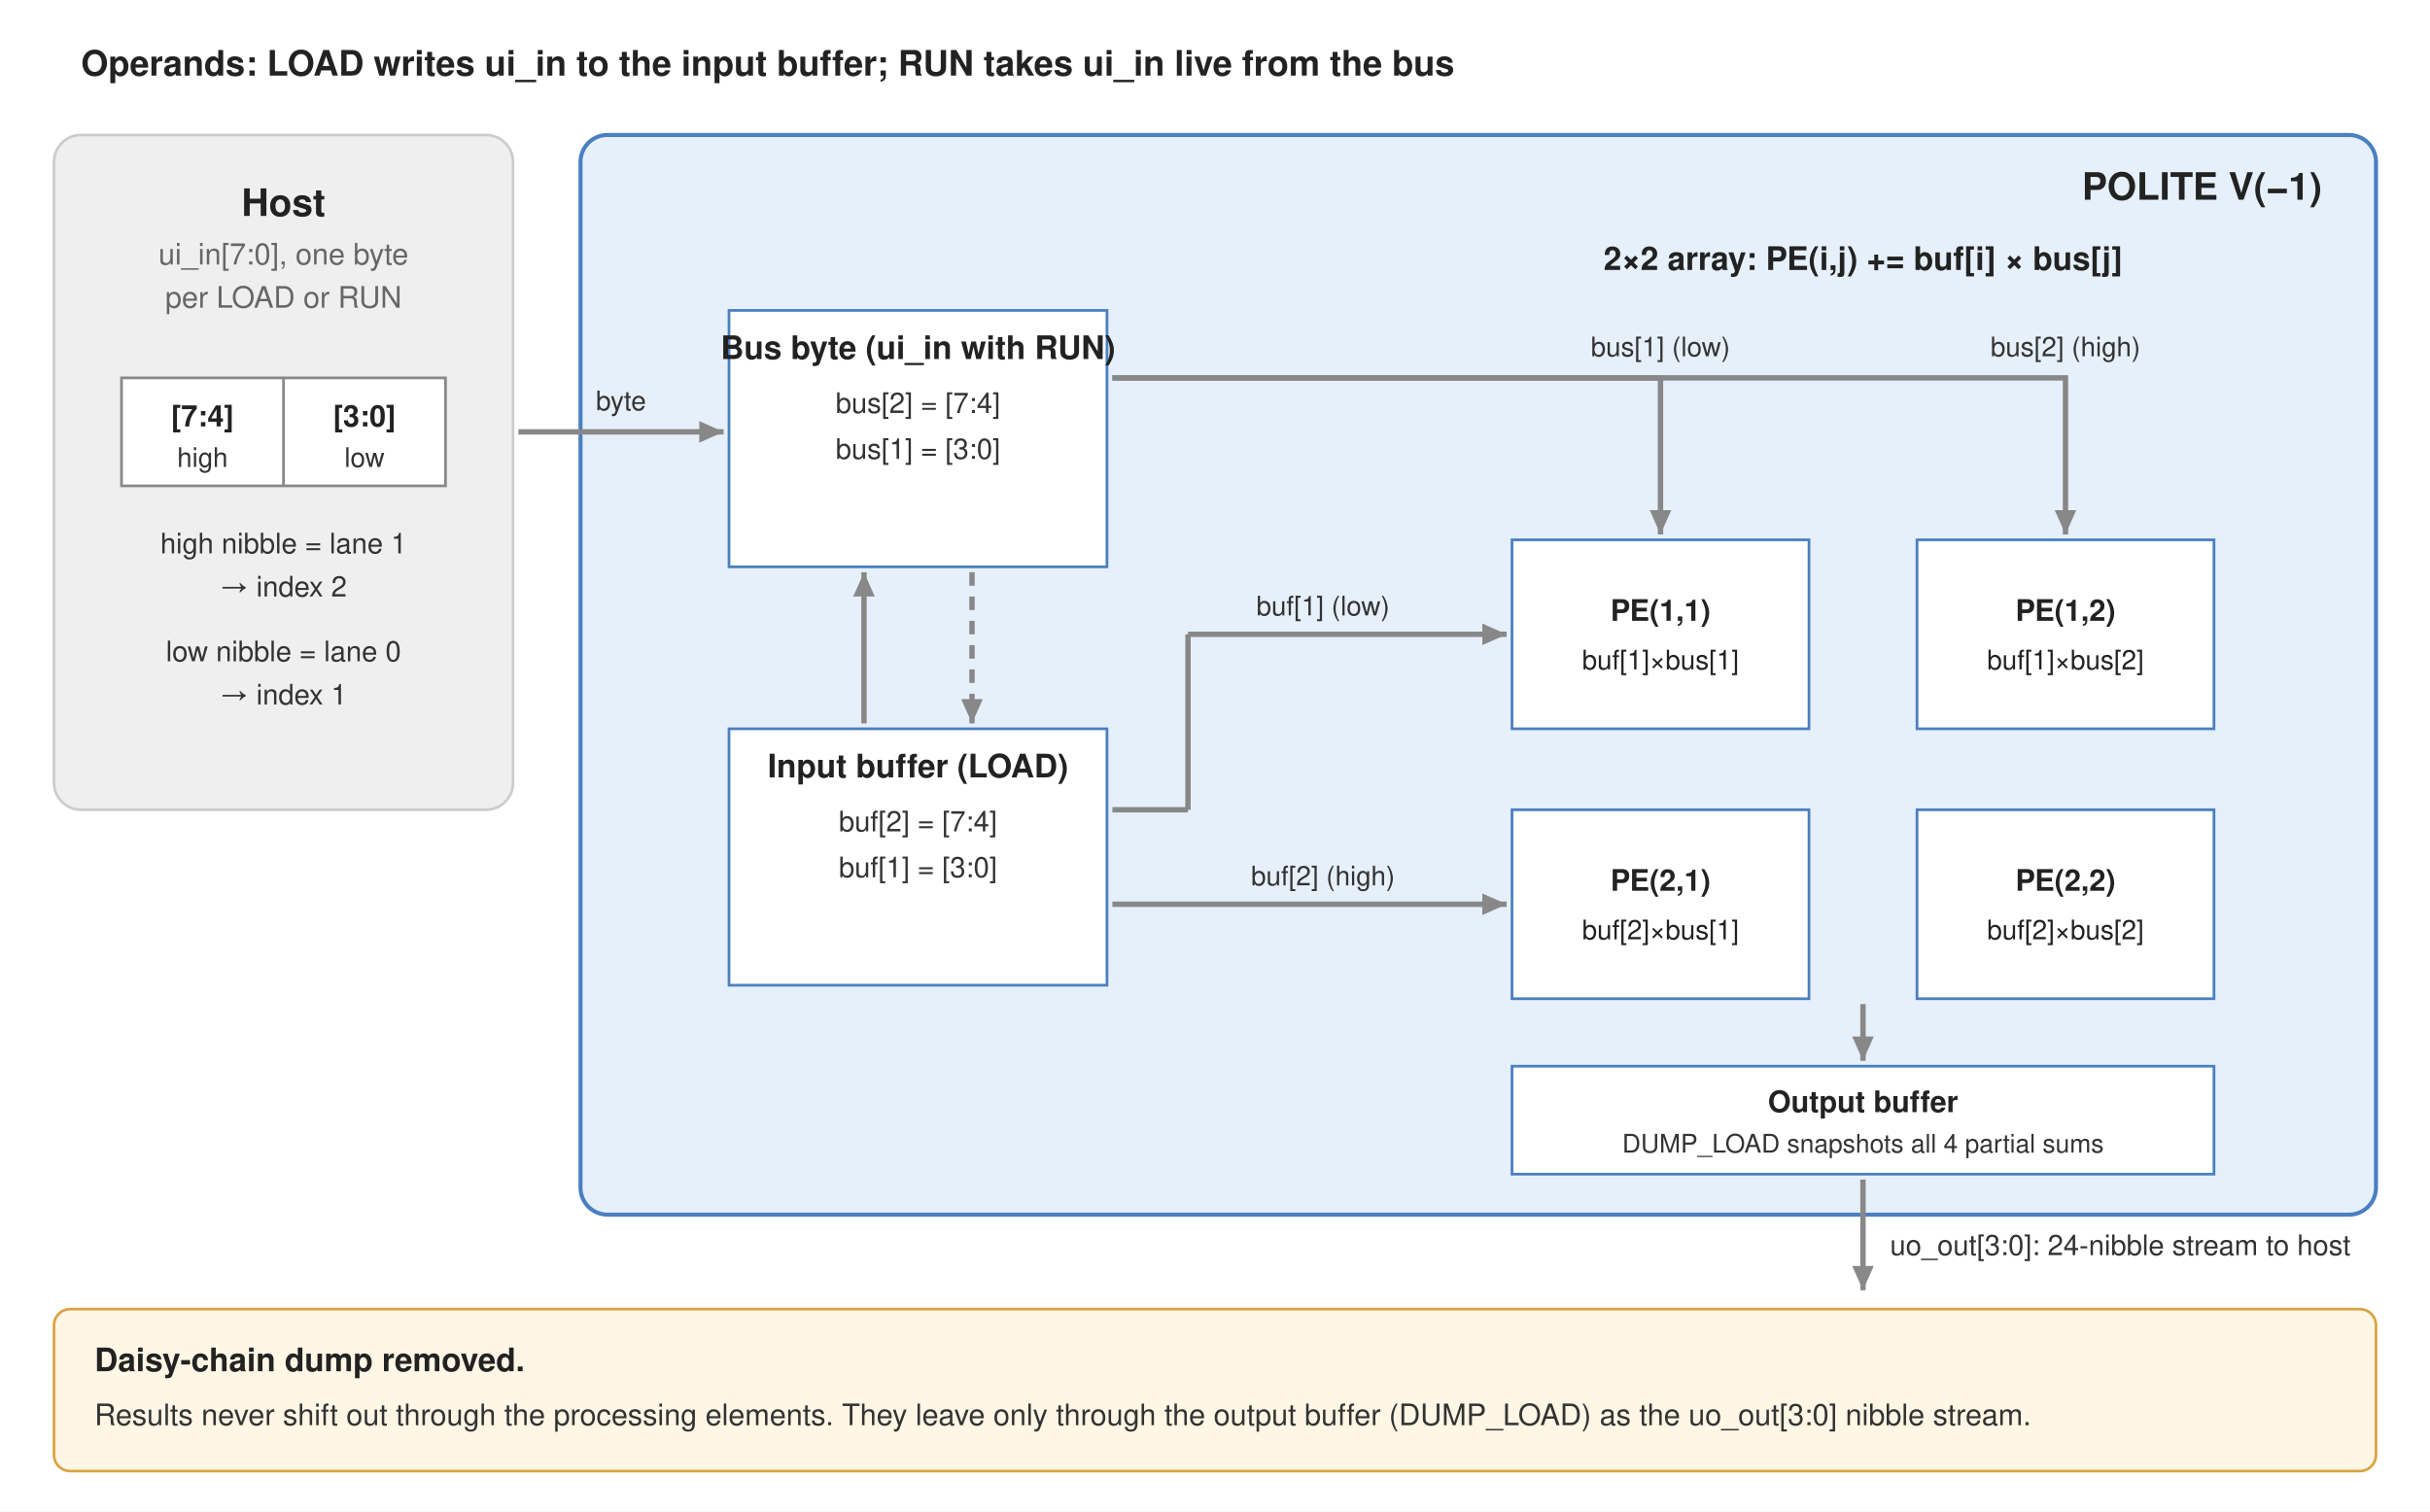
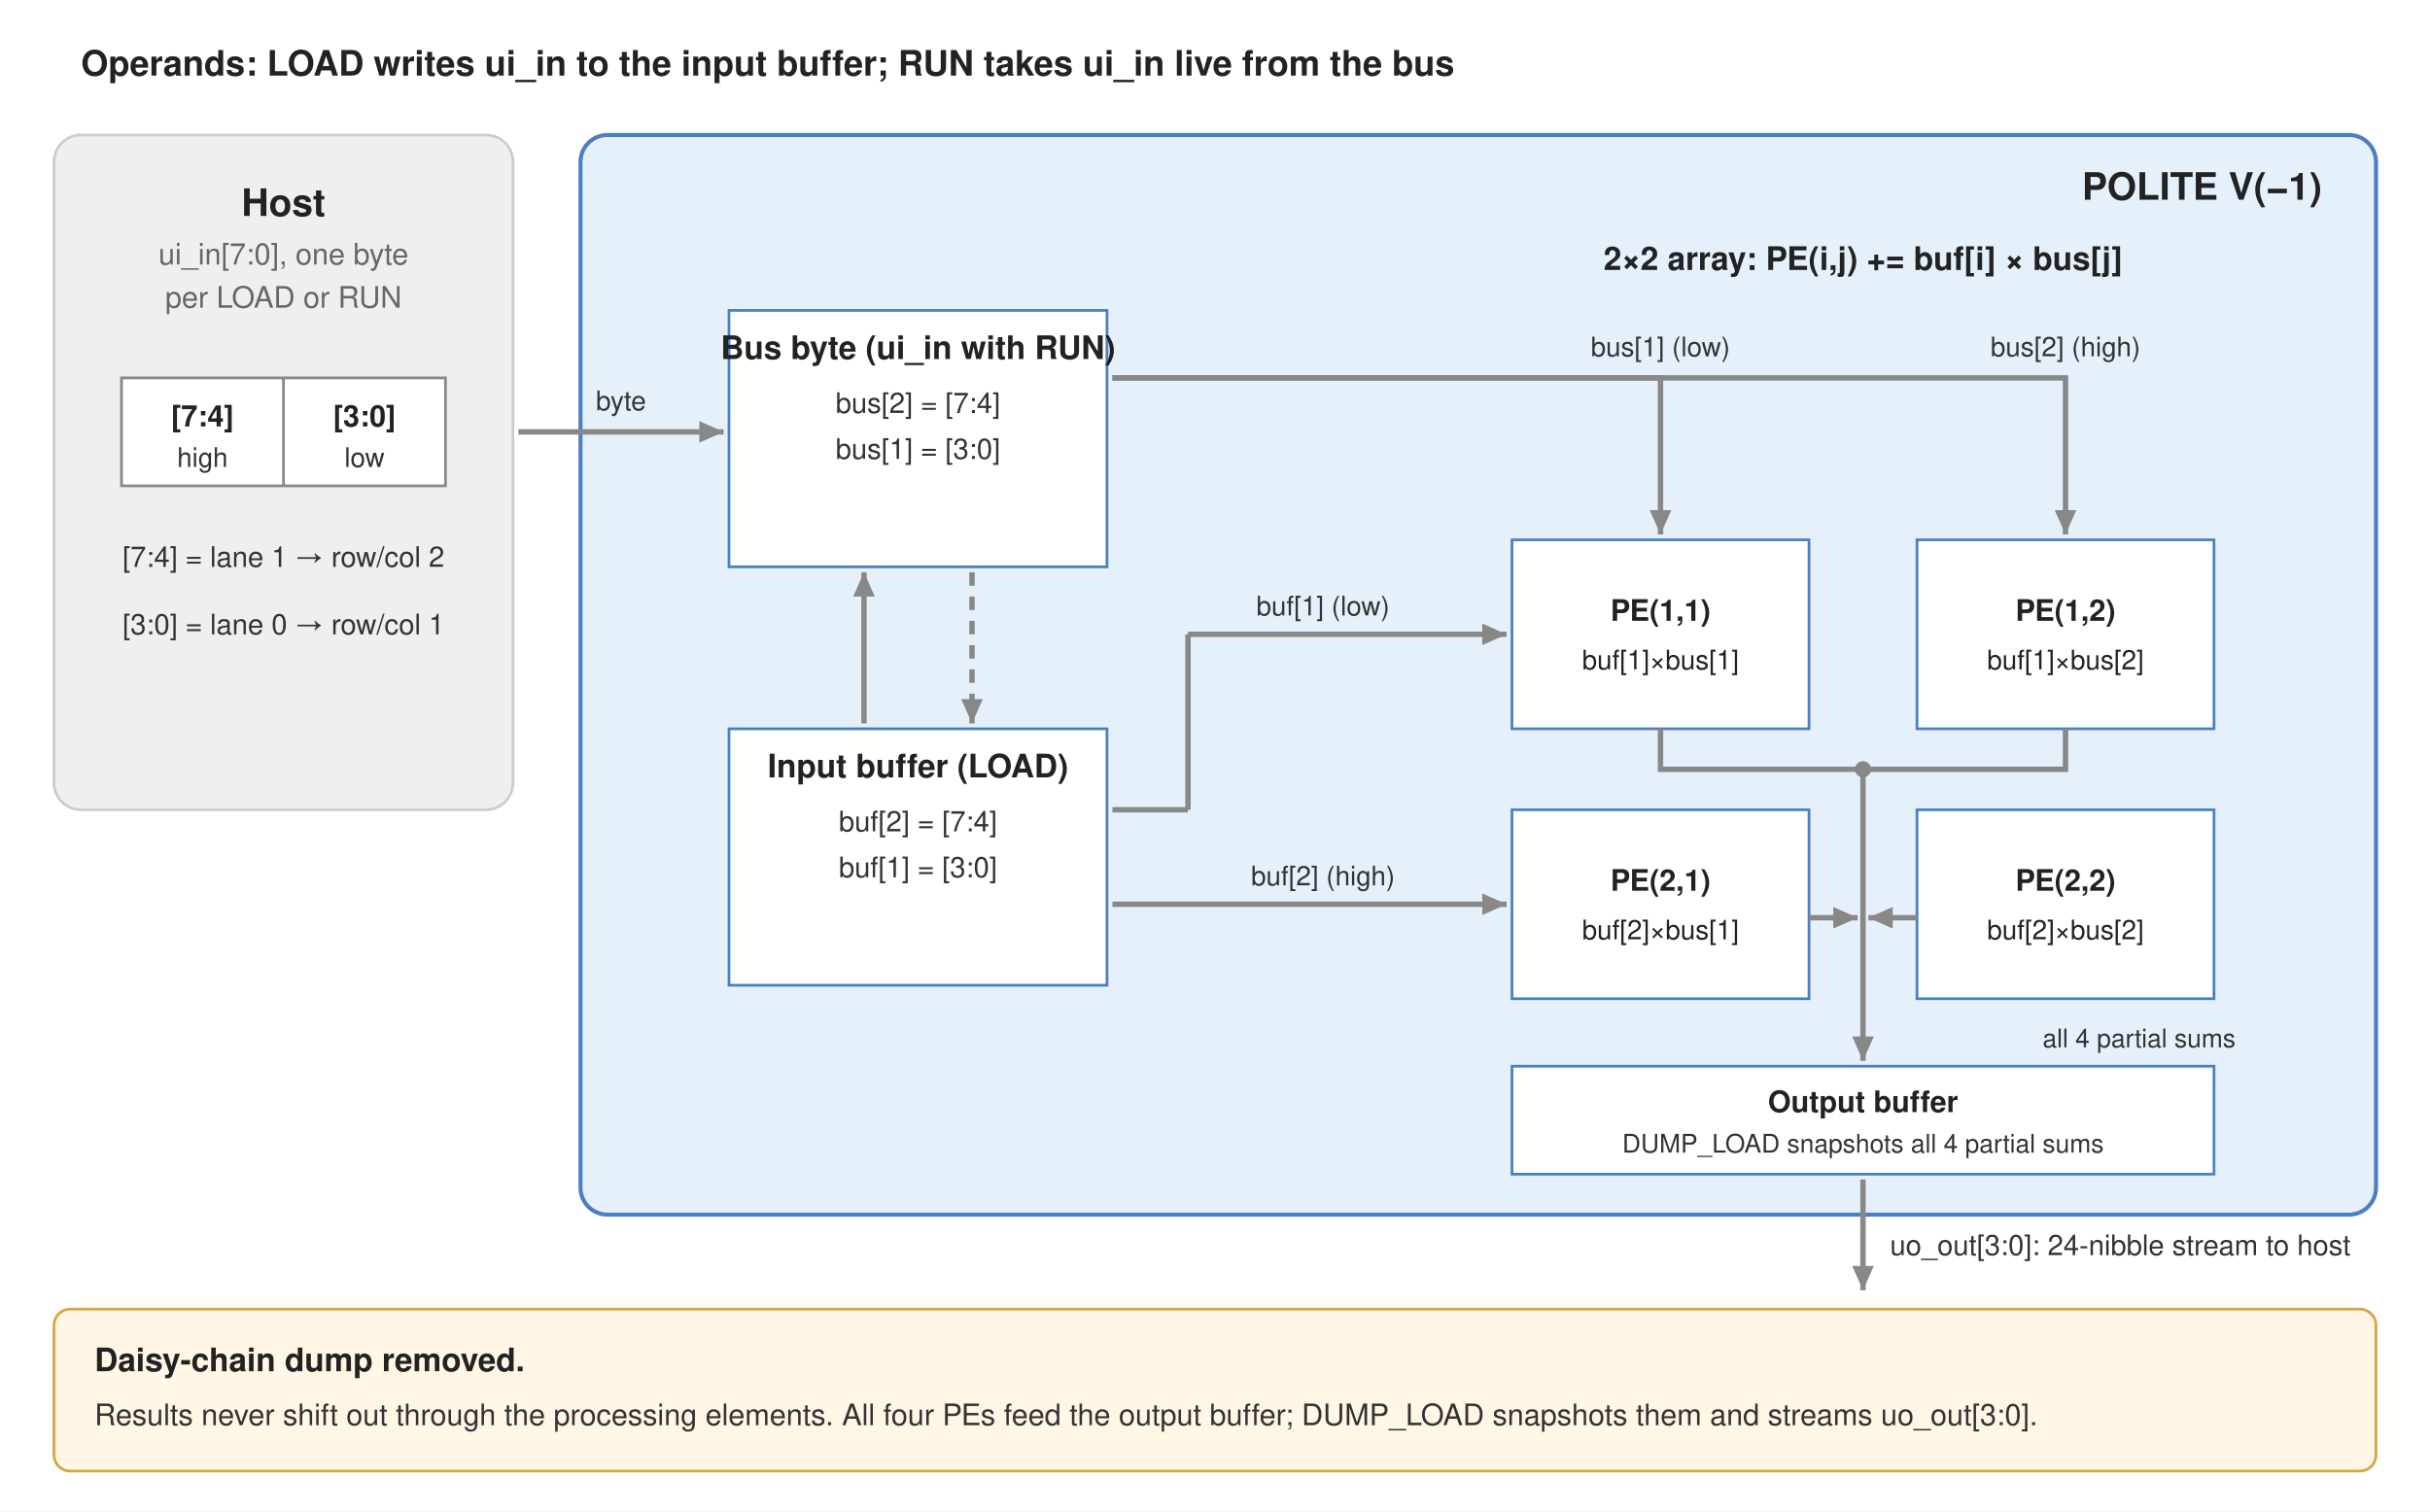
<svg xmlns="http://www.w3.org/2000/svg" width="900" height="560" viewBox="0 0 900 560">
  <defs>
    <marker id="a" markerWidth="10" markerHeight="8" refX="9" refY="4" orient="auto" markerUnits="userSpaceOnUse">
      <path d="M0,0 L9,4 L0,8 z" fill="#888" />
    </marker>
  </defs>
  <rect width="900" height="560" fill="#fff" />
  <text x="30" y="28" font-size="13" font-weight="bold" fill="#222" font-family="Helvetica,Arial,sans-serif">Operands: LOAD writes ui_in to the input buffer; RUN takes ui_in live from the bus</text>
  <rect x="20" y="50" width="170" height="250" rx="10" fill="#efefef" stroke="#ccc" />
  <text x="105" y="80" font-size="14" text-anchor="middle" font-weight="bold" fill="#222" font-family="Helvetica,Arial,sans-serif">Host</text>
  <text x="105" y="98" font-size="11" text-anchor="middle" fill="#666" font-family="Helvetica,Arial,sans-serif">ui_in[7:0], one byte</text>
  <text x="105" y="114" font-size="11" text-anchor="middle" fill="#666" font-family="Helvetica,Arial,sans-serif">per LOAD or RUN</text>
  <rect x="45" y="140" width="120" height="40" fill="#fff" stroke="#888" />
  <line x1="105" y1="140" x2="105" y2="180" stroke="#888" />
  <text x="75" y="158" font-size="11" text-anchor="middle" font-weight="bold" fill="#222" font-family="Helvetica,Arial,sans-serif">[7:4]</text>
  <text x="75" y="173" font-size="10" text-anchor="middle" fill="#333" font-family="Helvetica,Arial,sans-serif">high</text>
  <text x="135" y="158" font-size="11" text-anchor="middle" font-weight="bold" fill="#222" font-family="Helvetica,Arial,sans-serif">[3:0]</text>
  <text x="135" y="173" font-size="10" text-anchor="middle" fill="#333" font-family="Helvetica,Arial,sans-serif">low</text>
-   <text x="105" y="205" font-size="10.5" text-anchor="middle" fill="#333" font-family="Helvetica,Arial,sans-serif">high nibble = lane 1</text>
-   <text x="105" y="221" font-size="10.5" text-anchor="middle" fill="#333" font-family="Helvetica,Arial,sans-serif">→ index 2</text>
-   <text x="105" y="245" font-size="10.5" text-anchor="middle" fill="#333" font-family="Helvetica,Arial,sans-serif">low nibble = lane 0</text>
-   <text x="105" y="261" font-size="10.5" text-anchor="middle" fill="#333" font-family="Helvetica,Arial,sans-serif">→ index 1</text>
+   <text x="105" y="210" font-size="10.5" text-anchor="middle" fill="#333" font-family="Helvetica,Arial,sans-serif">[7:4] = lane 1 → row/col 2</text>
+   <text x="105" y="235" font-size="10.5" text-anchor="middle" fill="#333" font-family="Helvetica,Arial,sans-serif">[3:0] = lane 0 → row/col 1</text>
  <rect x="215" y="50" width="665" height="400" rx="10" fill="#e6f0fb" stroke="#4a7fc1" stroke-width="1.5" />
  <text x="860" y="74" font-size="14" text-anchor="end" font-weight="bold" fill="#222" font-family="Helvetica,Arial,sans-serif">POLITE V(−1)</text>
  <line x1="192" y1="160" x2="268" y2="160" stroke="#888" stroke-width="2" marker-end="url(#a)" />
  <text x="230" y="152" font-size="10" text-anchor="middle" fill="#333" font-family="Helvetica,Arial,sans-serif">byte</text>
  <rect x="270" y="115" width="140" height="95" fill="#fff" stroke="#4a7fc1" />
  <text x="340" y="133" font-size="12" text-anchor="middle" font-weight="bold" fill="#222" font-family="Helvetica,Arial,sans-serif">Bus byte (ui_in with RUN)</text>
  <text x="340" y="153" font-size="10.5" text-anchor="middle" fill="#333" font-family="Helvetica,Arial,sans-serif">bus[2] = [7:4]</text>
  <text x="340" y="170" font-size="10.5" text-anchor="middle" fill="#333" font-family="Helvetica,Arial,sans-serif">bus[1] = [3:0]</text>
  <text x="340" y="196" font-size="9.5" text-anchor="middle" fill="#555" font-family="Helvetica,Arial,sans-serif" />
  <rect x="270" y="270" width="140" height="95" fill="#fff" stroke="#4a7fc1" />
  <text x="340" y="288" font-size="12" text-anchor="middle" font-weight="bold" fill="#222" font-family="Helvetica,Arial,sans-serif">Input buffer (LOAD)</text>
  <text x="340" y="308" font-size="10.5" text-anchor="middle" fill="#333" font-family="Helvetica,Arial,sans-serif">buf[2] = [7:4]</text>
  <text x="340" y="325" font-size="10.5" text-anchor="middle" fill="#333" font-family="Helvetica,Arial,sans-serif">buf[1] = [3:0]</text>
  <text x="340" y="351" font-size="9.5" text-anchor="middle" fill="#555" font-family="Helvetica,Arial,sans-serif" />
  <line x1="320" y1="268" x2="320" y2="212" stroke="#888" stroke-width="2" marker-end="url(#a)" />
  <line x1="360" y1="212" x2="360" y2="268" stroke="#888" stroke-width="2" stroke-dasharray="5,4" marker-end="url(#a)" />
  <text x="232" y="236" font-size="9.5" fill="#333" font-family="Helvetica,Arial,sans-serif" />
  <text x="366" y="236" font-size="9.5" fill="#333" font-family="Helvetica,Arial,sans-serif" />
  <text x="340" y="390" font-size="10" text-anchor="middle" fill="#333" font-family="Helvetica,Arial,sans-serif" />
  <text x="340" y="405" font-size="10" text-anchor="middle" fill="#333" font-family="Helvetica,Arial,sans-serif" />
  <text x="340" y="420" font-size="10" text-anchor="middle" fill="#333" font-family="Helvetica,Arial,sans-serif" />
  <g font-size="11" text-anchor="middle" fill="#222" font-family="Helvetica,Arial,sans-serif">
    <rect x="560" y="200" width="110" height="70" fill="#fff" stroke="#4a7fc1" />
    <text x="615" y="230" font-weight="bold">PE(1,1)</text>
    <text x="615" y="248" font-size="10">buf[1]×bus[1]</text>
    <rect x="710" y="200" width="110" height="70" fill="#fff" stroke="#4a7fc1" />
    <text x="765" y="230" font-weight="bold">PE(1,2)</text>
    <text x="765" y="248" font-size="10">buf[1]×bus[2]</text>
    <rect x="560" y="300" width="110" height="70" fill="#fff" stroke="#4a7fc1" />
    <text x="615" y="330" font-weight="bold">PE(2,1)</text>
    <text x="615" y="348" font-size="10">buf[2]×bus[1]</text>
    <rect x="710" y="300" width="110" height="70" fill="#fff" stroke="#4a7fc1" />
    <text x="765" y="330" font-weight="bold">PE(2,2)</text>
    <text x="765" y="348" font-size="10">buf[2]×bus[2]</text>
  </g>
  <text x="690" y="100" font-size="12" text-anchor="middle" font-weight="bold" fill="#222" font-family="Helvetica,Arial,sans-serif">2×2 array: PE(i,j) += buf[i] × bus[j]</text>
  <polyline points="412,140 615,140 615,198" fill="none" stroke="#888" stroke-width="2" marker-end="url(#a)" />
  <polyline points="412,140 765,140 765,198" fill="none" stroke="#888" stroke-width="2" marker-end="url(#a)" />
  <text x="615" y="132" font-size="10" text-anchor="middle" fill="#333" font-family="Helvetica,Arial,sans-serif">bus[1] (low)</text>
  <text x="765" y="132" font-size="10" text-anchor="middle" fill="#333" font-family="Helvetica,Arial,sans-serif">bus[2] (high)</text>
  <line x1="440" y1="235" x2="558" y2="235" stroke="#888" stroke-width="2" marker-end="url(#a)" />
  <line x1="412" y1="335" x2="558" y2="335" stroke="#888" stroke-width="2" marker-end="url(#a)" />
  <line x1="412" y1="300" x2="440" y2="300" stroke="#888" stroke-width="2" />
  <line x1="440" y1="300" x2="440" y2="235" stroke="#888" stroke-width="2" />
  <text x="490" y="228" font-size="10" text-anchor="middle" fill="#333" font-family="Helvetica,Arial,sans-serif">buf[1] (low)</text>
  <text x="490" y="328" font-size="10" text-anchor="middle" fill="#333" font-family="Helvetica,Arial,sans-serif">buf[2] (high)</text>
  <rect x="560" y="395" width="260" height="40" fill="#fff" stroke="#4a7fc1" />
  <text x="690" y="412" font-size="11" text-anchor="middle" font-weight="bold" fill="#222" font-family="Helvetica,Arial,sans-serif">Output buffer</text>
  <text x="690" y="427" font-size="9.5" text-anchor="middle" fill="#333" font-family="Helvetica,Arial,sans-serif">DUMP_LOAD snapshots all 4 partial sums</text>
-   <line x1="690" y1="372" x2="690" y2="393" stroke="#888" stroke-width="2" marker-end="url(#a)" />
+   <line x1="690" y1="285" x2="690" y2="393" stroke="#888" stroke-width="2" marker-end="url(#a)" />
+   <polyline points="615,270 615,285 690,285" fill="none" stroke="#888" stroke-width="2" />
+   <polyline points="765,270 765,285 690,285" fill="none" stroke="#888" stroke-width="2" />
+   <line x1="670" y1="340" x2="688" y2="340" stroke="#888" stroke-width="2" marker-end="url(#a)" />
+   <line x1="710" y1="340" x2="692" y2="340" stroke="#888" stroke-width="2" marker-end="url(#a)" />
+   <circle cx="690" cy="285" r="3" fill="#888" />
+   <text x="828" y="388" font-size="9.5" text-anchor="end" fill="#333" font-family="Helvetica,Arial,sans-serif">all 4 partial sums</text>
  <line x1="690" y1="437" x2="690" y2="478" stroke="#888" stroke-width="2" marker-end="url(#a)" />
  <text x="700" y="465" font-size="10.5" fill="#333" font-family="Helvetica,Arial,sans-serif">uo_out[3:0]: 24-nibble stream to host</text>
  <rect x="20" y="485" width="860" height="60" rx="6" fill="#fff6e5" stroke="#d9a441" />
  <text x="35" y="508" font-size="12" font-weight="bold" fill="#222" font-family="Helvetica,Arial,sans-serif">Daisy-chain dump removed.</text>
-   <text x="35" y="528" font-size="11" fill="#333" font-family="Helvetica,Arial,sans-serif">Results never shift out through the processing elements. They leave only through the output buffer (DUMP_LOAD) as the uo_out[3:0] nibble stream.</text>
+   <text x="35" y="528" font-size="11" fill="#333" font-family="Helvetica,Arial,sans-serif">Results never shift out through the processing elements. All four PEs feed the output buffer; DUMP_LOAD snapshots them and streams uo_out[3:0].</text>
</svg>
